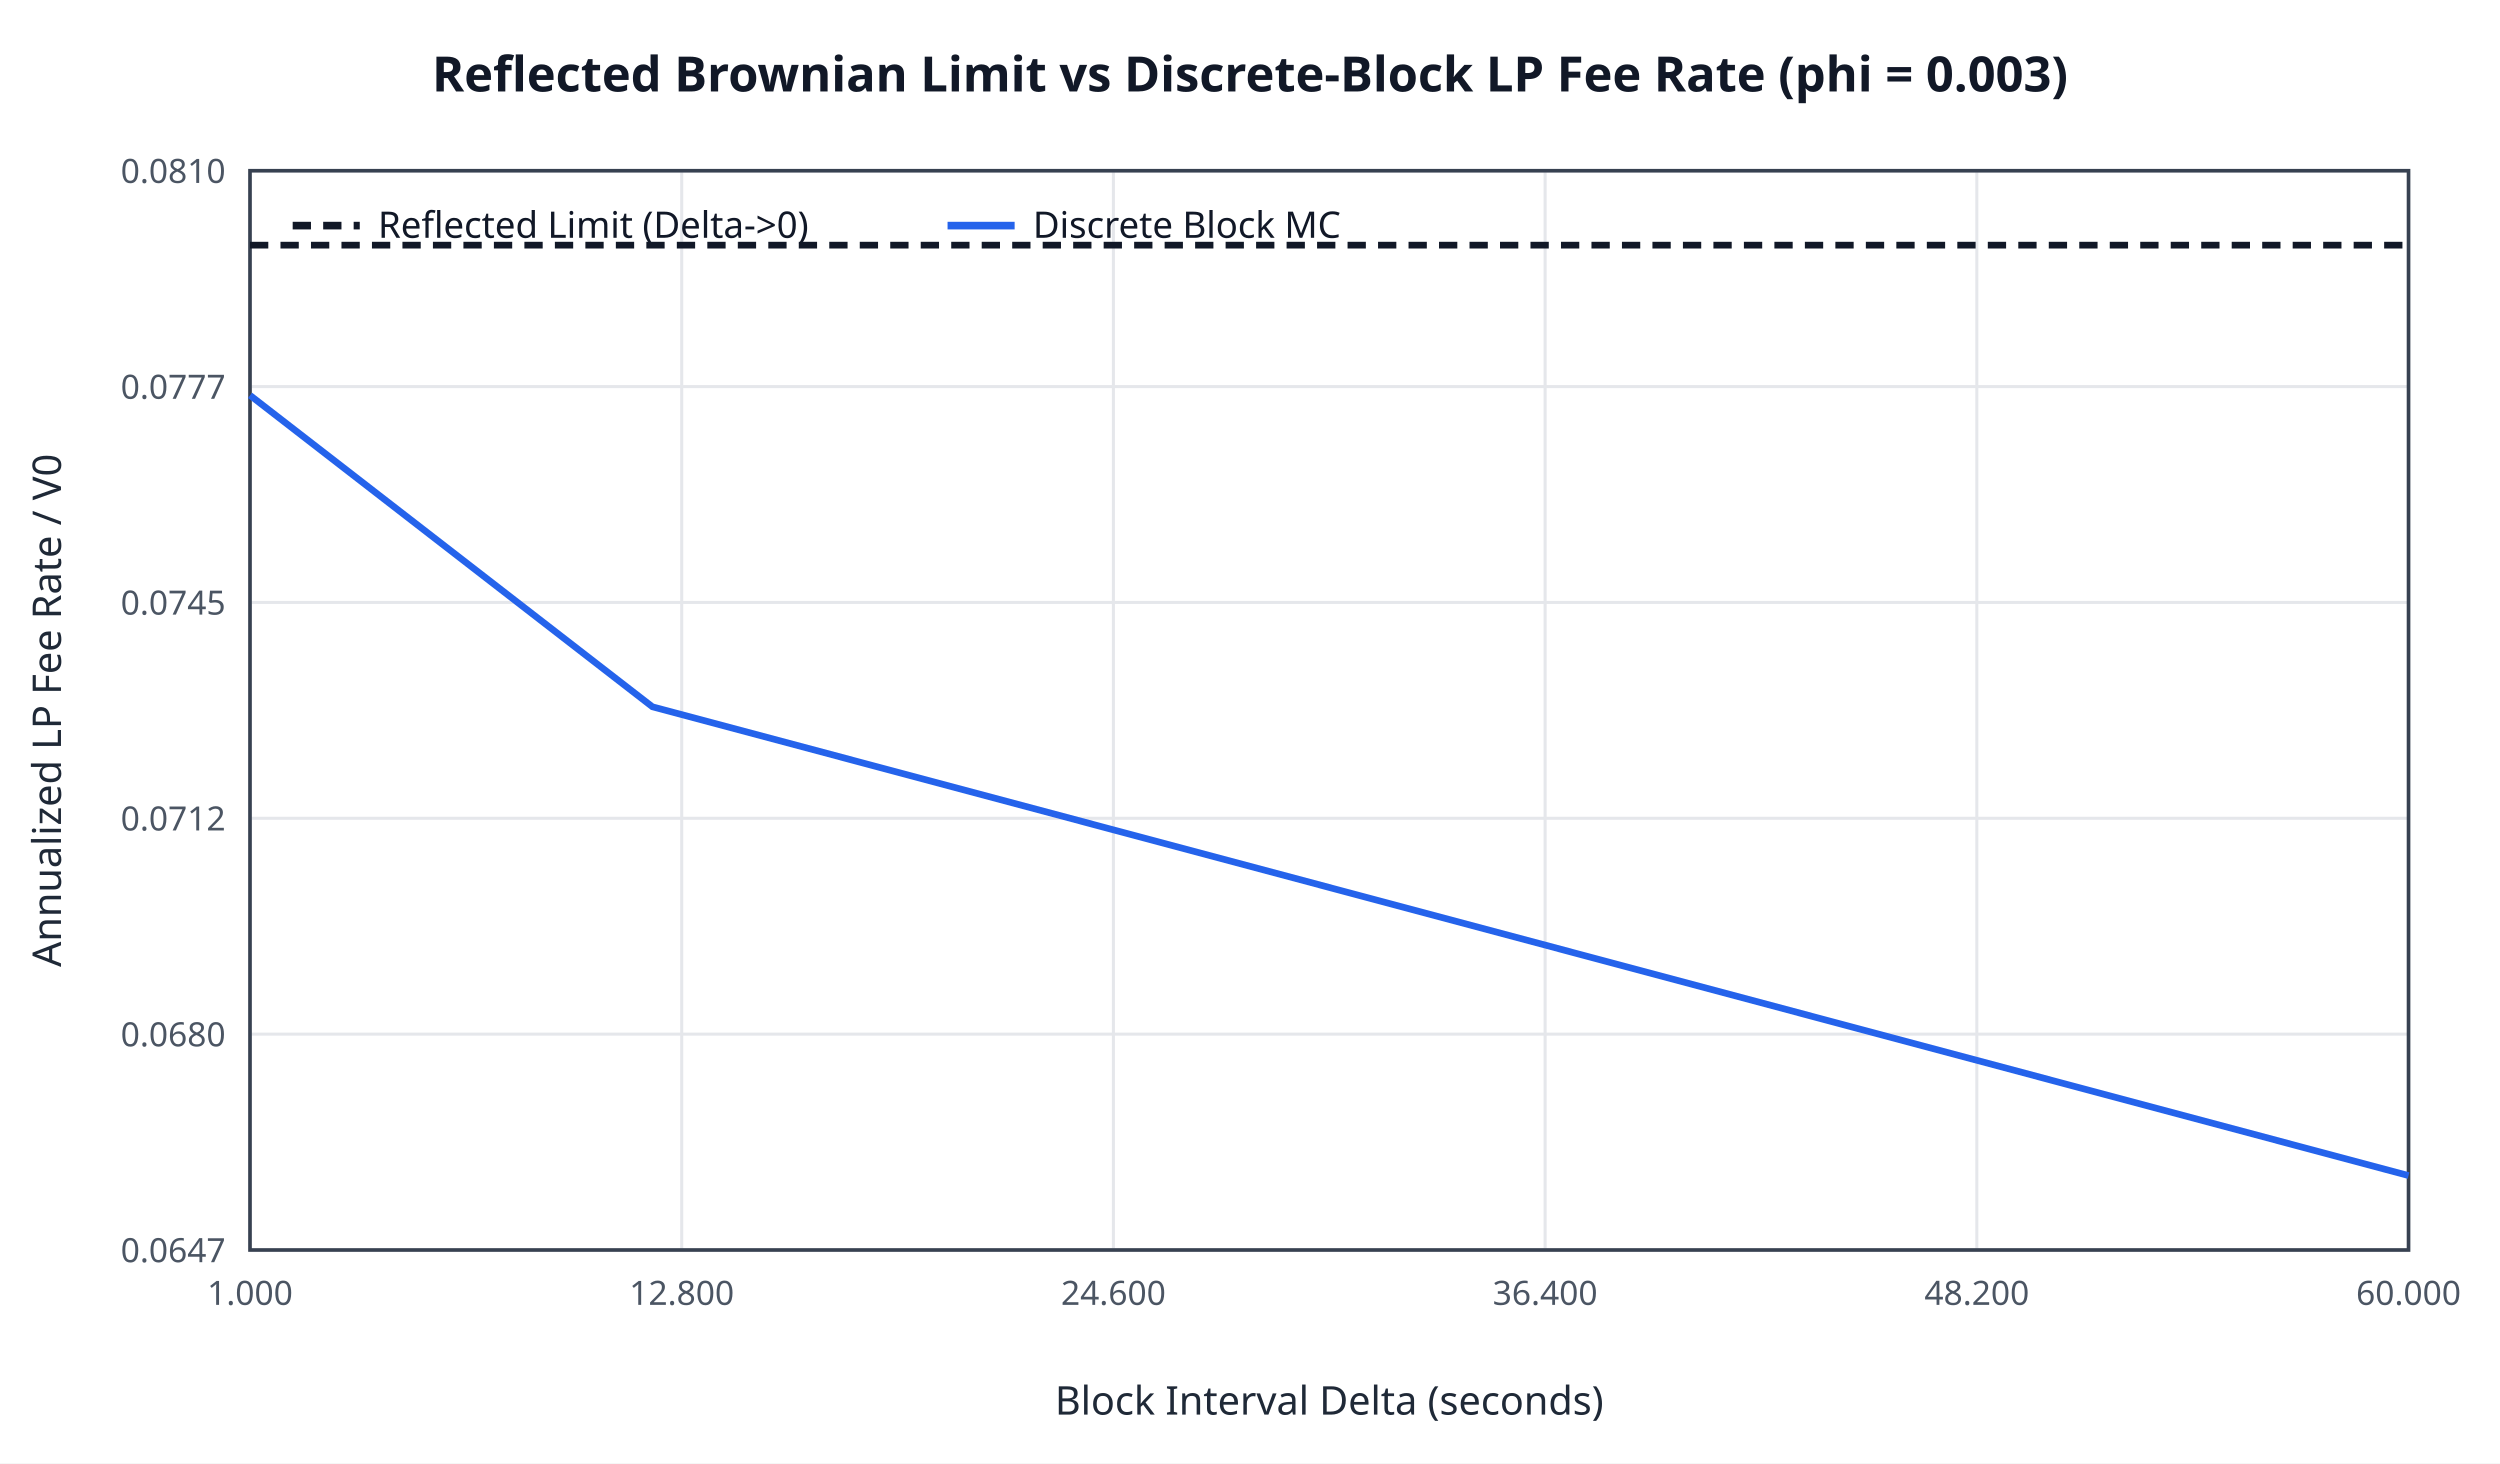
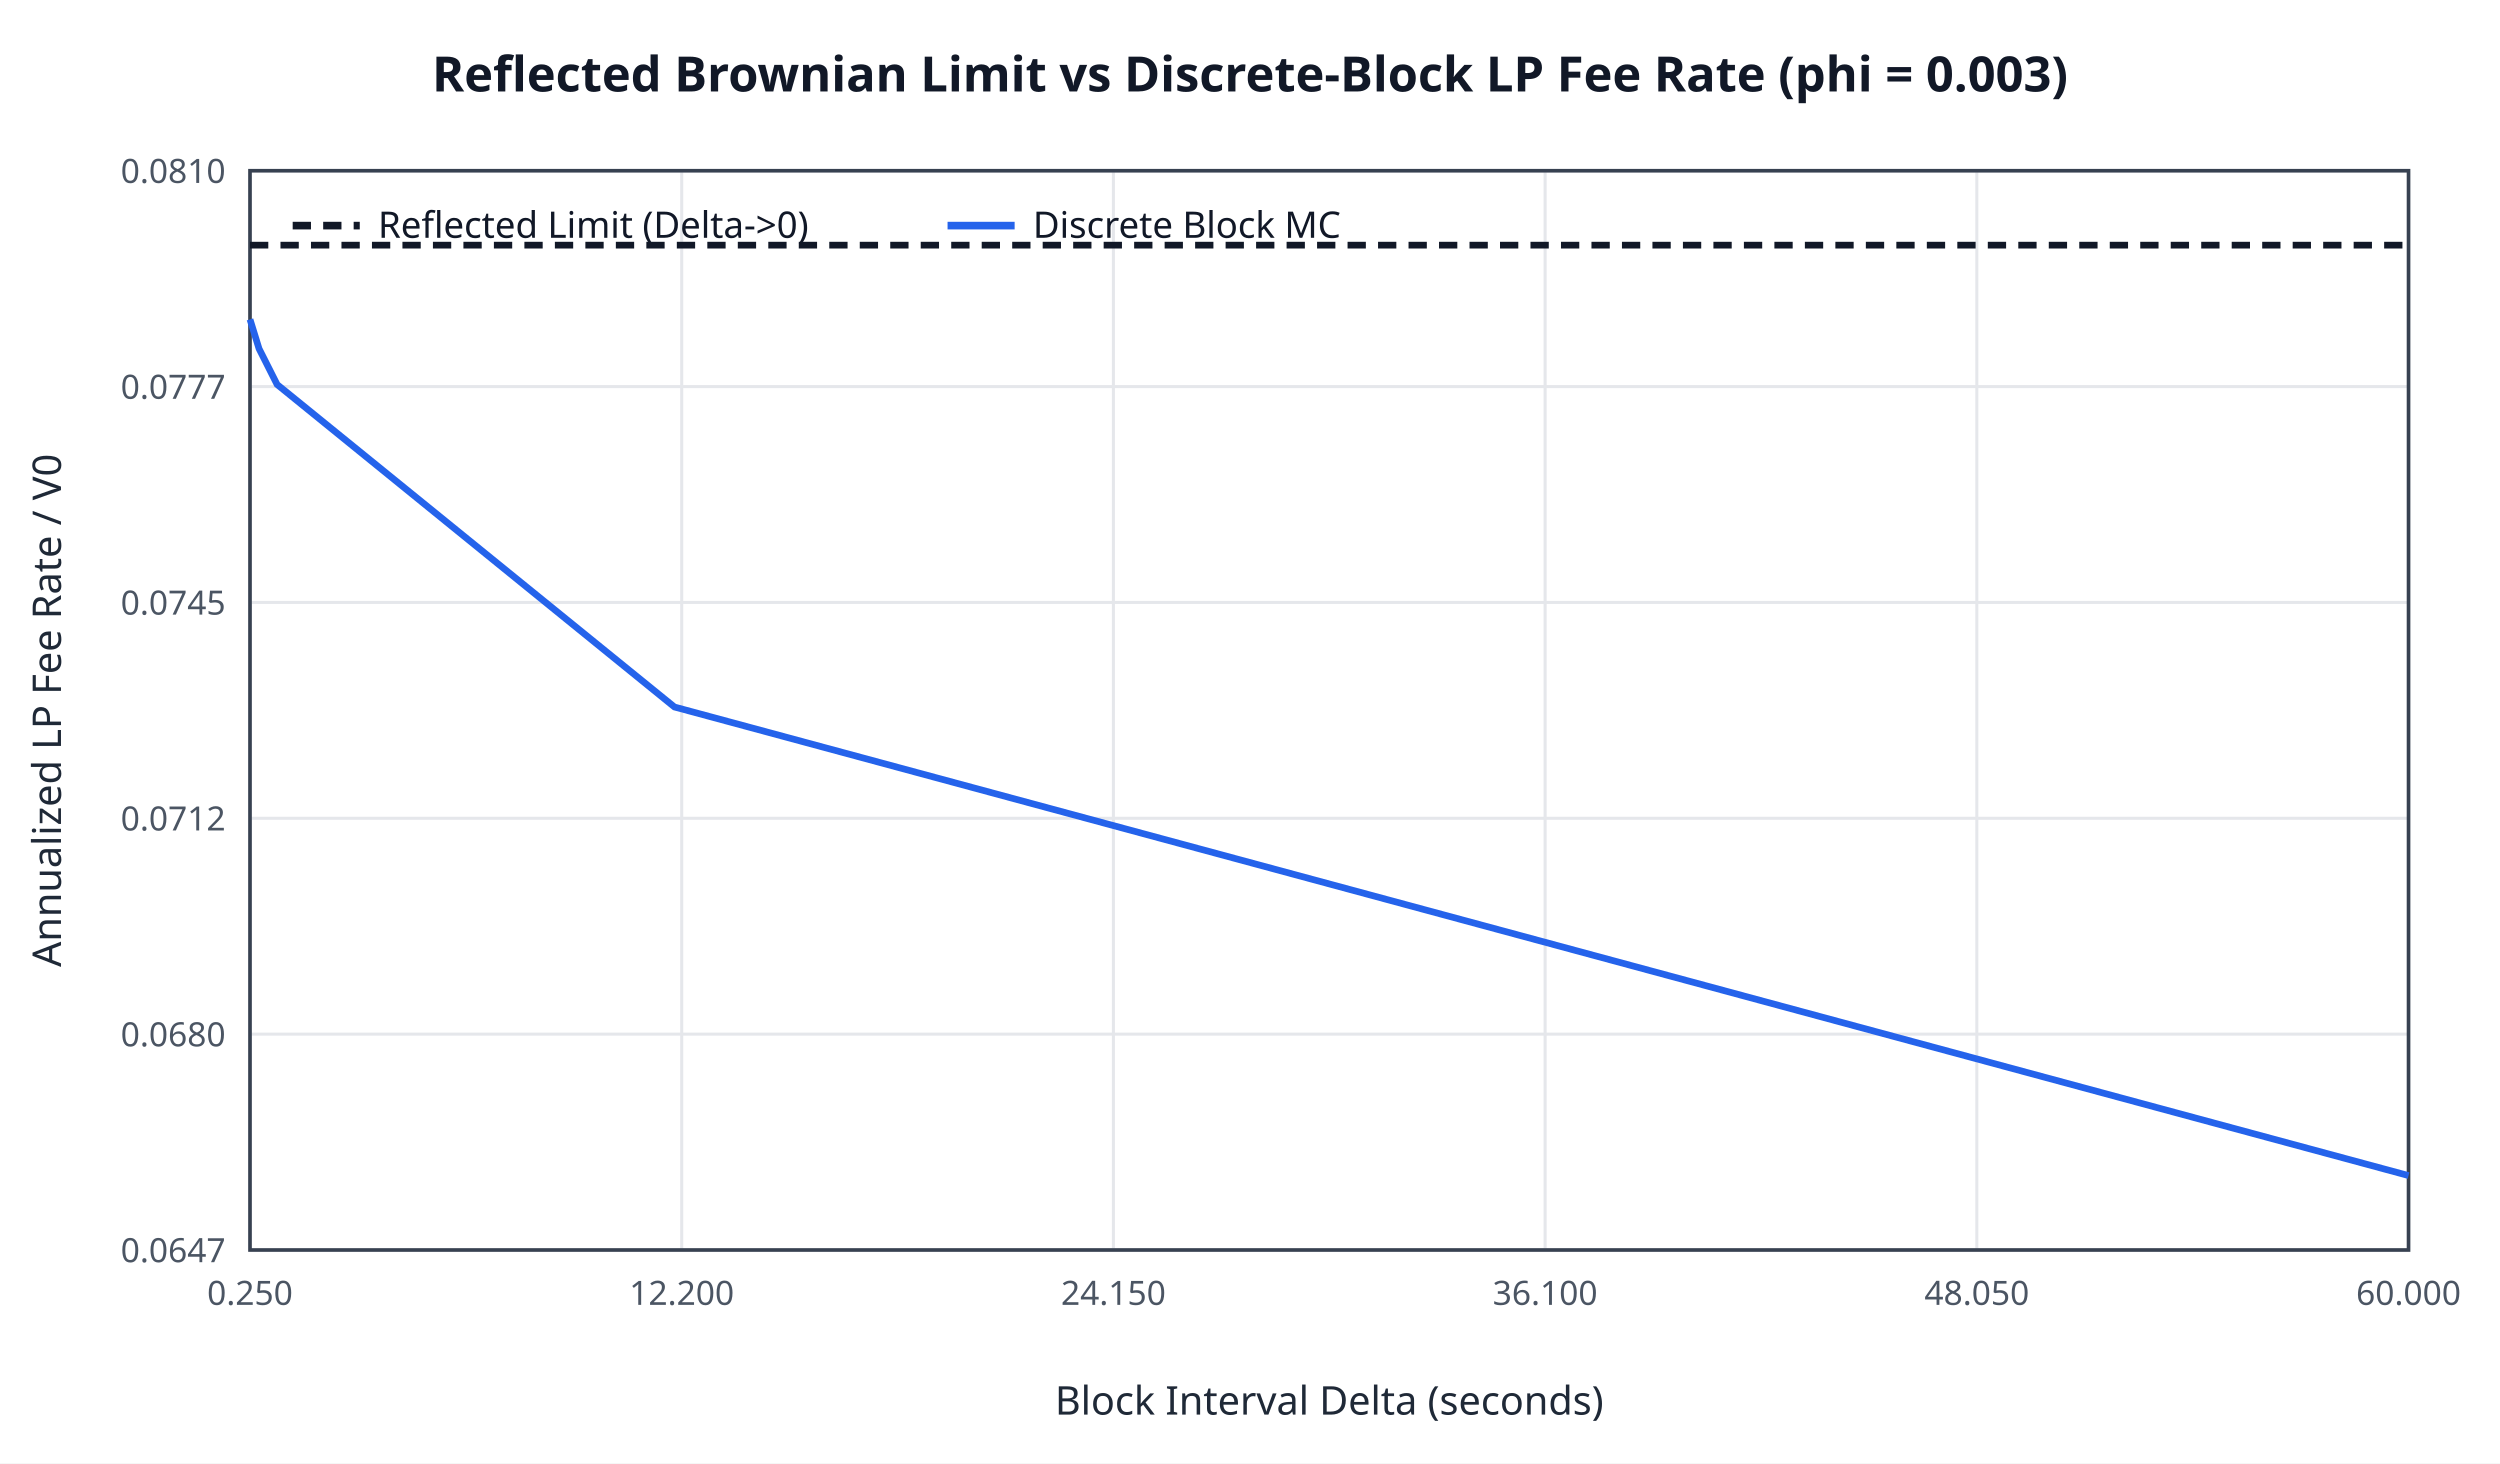
<svg xmlns="http://www.w3.org/2000/svg" width="820" height="480" viewBox="0 0 820 480">
  <rect width="820" height="480" fill="#ffffff" />
  <text x="410" y="30" text-anchor="middle" font-family="sans-serif" font-size="16" font-weight="bold" fill="#111827">Reflected Brownian Limit vs Discrete-Block LP Fee Rate (phi = 0.003)</text>
  <line x1="82" y1="410.0" x2="790.0" y2="410.0" stroke="#e5e7eb" stroke-width="1" />
  <text x="74.0" y="414.0" text-anchor="end" font-family="sans-serif" font-size="11" fill="#4b5563">0.0647</text>
  <line x1="82.0" y1="56" x2="82.0" y2="410.0" stroke="#e5e7eb" stroke-width="1" />
-   <text x="82.0" y="428.0" text-anchor="middle" font-family="sans-serif" font-size="11" fill="#4b5563">1.000</text>
+   <text x="82.0" y="428.0" text-anchor="middle" font-family="sans-serif" font-size="11" fill="#4b5563">0.250</text>
  <line x1="82" y1="339.2" x2="790.0" y2="339.2" stroke="#e5e7eb" stroke-width="1" />
  <text x="74.0" y="343.2" text-anchor="end" font-family="sans-serif" font-size="11" fill="#4b5563">0.0680</text>
  <line x1="223.6" y1="56" x2="223.6" y2="410.0" stroke="#e5e7eb" stroke-width="1" />
-   <text x="223.6" y="428.0" text-anchor="middle" font-family="sans-serif" font-size="11" fill="#4b5563">12.800</text>
+   <text x="223.6" y="428.0" text-anchor="middle" font-family="sans-serif" font-size="11" fill="#4b5563">12.200</text>
  <line x1="82" y1="268.4" x2="790.0" y2="268.4" stroke="#e5e7eb" stroke-width="1" />
  <text x="74.0" y="272.4" text-anchor="end" font-family="sans-serif" font-size="11" fill="#4b5563">0.0712</text>
  <line x1="365.2" y1="56" x2="365.2" y2="410.0" stroke="#e5e7eb" stroke-width="1" />
-   <text x="365.2" y="428.0" text-anchor="middle" font-family="sans-serif" font-size="11" fill="#4b5563">24.600</text>
+   <text x="365.2" y="428.0" text-anchor="middle" font-family="sans-serif" font-size="11" fill="#4b5563">24.150</text>
  <line x1="82" y1="197.6" x2="790.0" y2="197.6" stroke="#e5e7eb" stroke-width="1" />
  <text x="74.0" y="201.6" text-anchor="end" font-family="sans-serif" font-size="11" fill="#4b5563">0.0745</text>
  <line x1="506.8" y1="56" x2="506.8" y2="410.0" stroke="#e5e7eb" stroke-width="1" />
-   <text x="506.8" y="428.0" text-anchor="middle" font-family="sans-serif" font-size="11" fill="#4b5563">36.400</text>
+   <text x="506.8" y="428.0" text-anchor="middle" font-family="sans-serif" font-size="11" fill="#4b5563">36.100</text>
  <line x1="82" y1="126.8" x2="790.0" y2="126.8" stroke="#e5e7eb" stroke-width="1" />
  <text x="74.0" y="130.8" text-anchor="end" font-family="sans-serif" font-size="11" fill="#4b5563">0.0777</text>
  <line x1="648.4" y1="56" x2="648.4" y2="410.0" stroke="#e5e7eb" stroke-width="1" />
-   <text x="648.4" y="428.0" text-anchor="middle" font-family="sans-serif" font-size="11" fill="#4b5563">48.200</text>
+   <text x="648.4" y="428.0" text-anchor="middle" font-family="sans-serif" font-size="11" fill="#4b5563">48.050</text>
  <line x1="82" y1="56.0" x2="790.0" y2="56.0" stroke="#e5e7eb" stroke-width="1" />
  <text x="74.0" y="60.0" text-anchor="end" font-family="sans-serif" font-size="11" fill="#4b5563">0.0810</text>
  <line x1="790.0" y1="56" x2="790.0" y2="410.0" stroke="#e5e7eb" stroke-width="1" />
  <text x="790.0" y="428.0" text-anchor="middle" font-family="sans-serif" font-size="11" fill="#4b5563">60.000</text>
  <rect x="82" y="56" width="708" height="354" fill="none" stroke="#374151" stroke-width="1.2" />
  <text x="436.0" y="464.0" text-anchor="middle" font-family="sans-serif" font-size="13" fill="#1f2937">Block Interval Delta (seconds)</text>
  <text x="20" y="233.0" text-anchor="middle" font-family="sans-serif" font-size="13" fill="#1f2937" transform="rotate(-90 20 233.0)">Annualized LP Fee Rate / V0</text>
-   <polyline fill="none" stroke="#111827" stroke-width="2.2" stroke-dasharray="6,4" points="82.00,80.41 214.00,80.41 790.00,80.41 " />
-   <polyline fill="none" stroke="#2563eb" stroke-width="2.2" points="82.00,129.67 214.00,231.83 790.00,385.59 " />
+   <polyline fill="none" stroke="#111827" stroke-width="2.2" stroke-dasharray="6,4" points="82.00,80.41 84.96,80.41 90.89,80.41 221.23,80.41 790.00,80.41 " />
+   <polyline fill="none" stroke="#2563eb" stroke-width="2.2" points="82.00,104.76 84.96,114.36 90.89,126.12 221.23,231.90 790.00,385.59 " />
  <line x1="96.0" y1="74.0" x2="118.0" y2="74.0" stroke="#111827" stroke-width="2.5" stroke-dasharray="6,4" />
  <text x="124.0" y="78.0" font-family="sans-serif" font-size="12" fill="#111827">Reflected Limit (Delta-&gt;0)</text>
  <line x1="310.8" y1="74.0" x2="332.8" y2="74.0" stroke="#2563eb" stroke-width="2.5" />
  <text x="338.8" y="78.0" font-family="sans-serif" font-size="12" fill="#111827">Discrete Block MC</text>
</svg>
